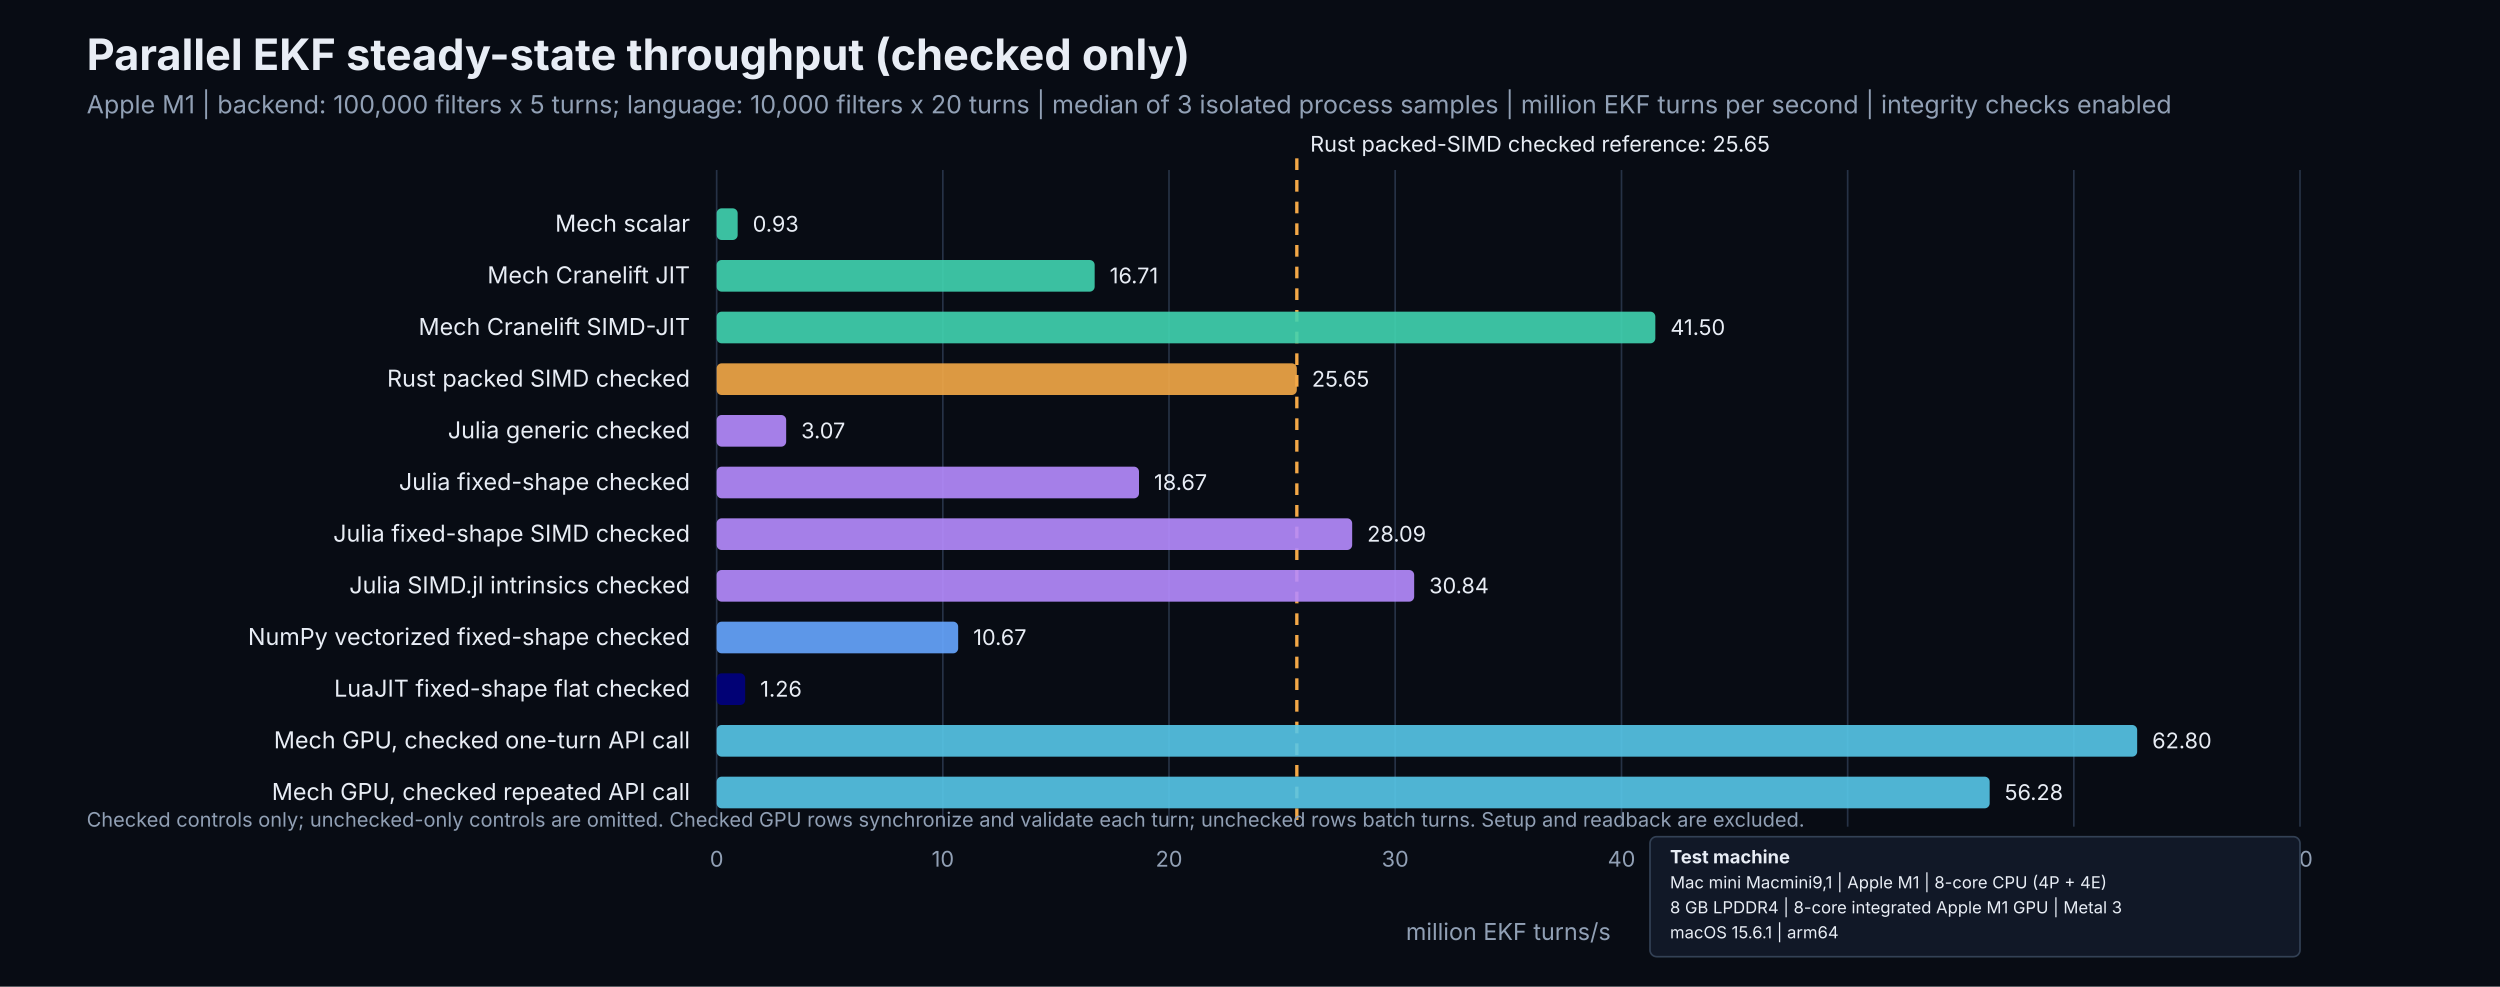
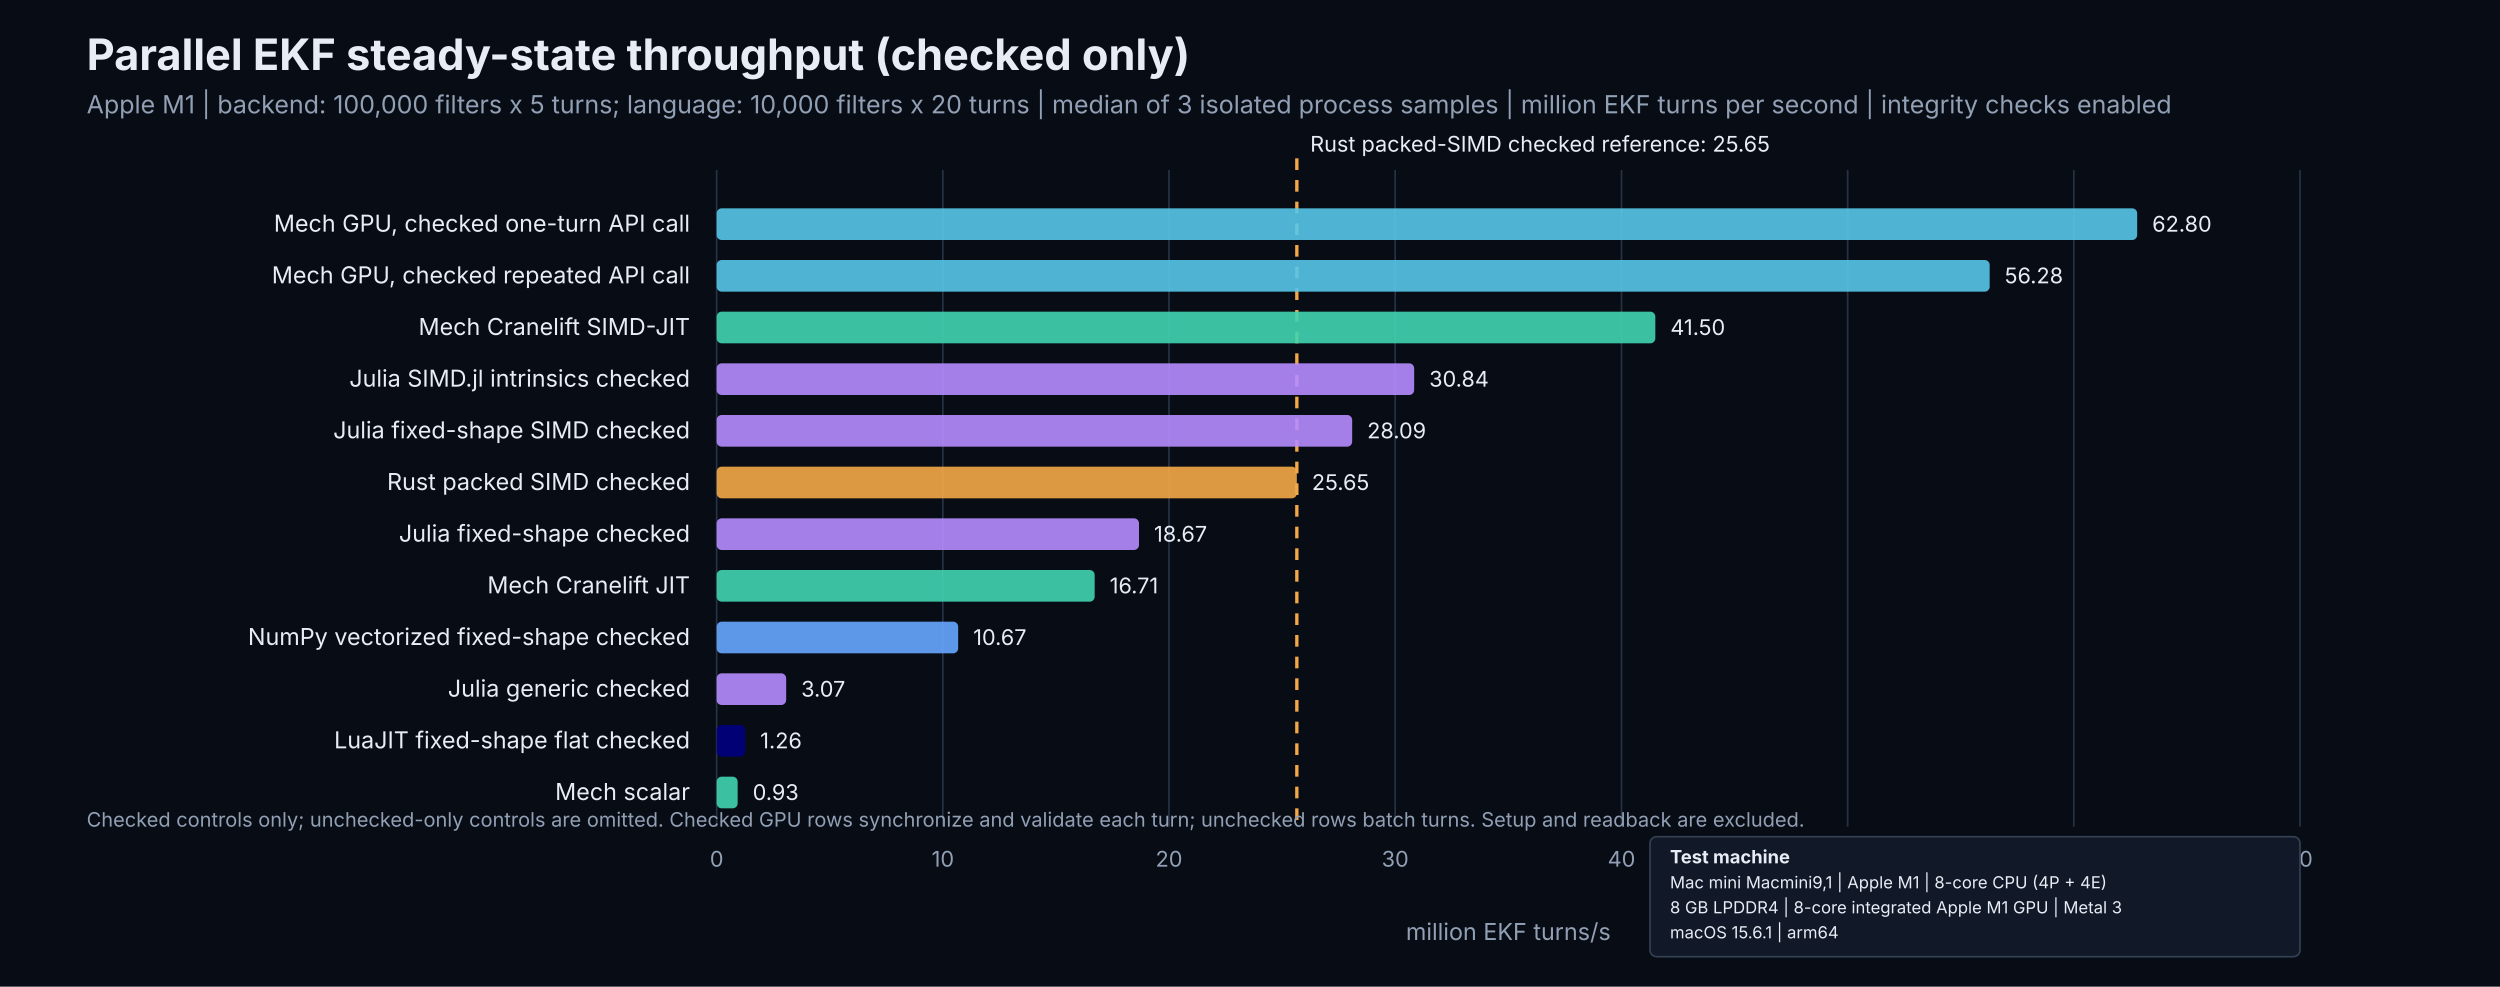
<svg xmlns="http://www.w3.org/2000/svg" width="1500" height="592" viewBox="0 0 1500 592">
  <rect width="100%" height="100%" fill="#080c14" />
  <style>text{font-family:-apple-system,BlinkMacSystemFont,"Segoe UI",sans-serif;fill:#e8edf5} .muted{fill:#91a0b5} .grid{stroke:#263246;stroke-width:1} .axis{fill:#91a0b5;font-size:13px} .label{font-size:14px} .value{font-size:13px;font-variant-numeric:tabular-nums}</style>
  <text x="52" y="42" font-size="26" font-weight="700">Parallel EKF steady-state throughput (checked only)</text>
  <text x="52" y="68" class="muted" font-size="15">Apple M1 | backend: 100,000 filters x 5 turns; language: 10,000 filters x 20 turns | median of 3 isolated process samples | million EKF turns per second | integrity checks enabled</text>
  <line x1="430.0" y1="102" x2="430.0" y2="496" class="grid" />
  <text x="430.0" y="520" text-anchor="middle" class="axis">0</text>
  <line x1="565.7" y1="102" x2="565.7" y2="496" class="grid" />
  <text x="565.7" y="520" text-anchor="middle" class="axis">10</text>
  <line x1="701.4" y1="102" x2="701.4" y2="496" class="grid" />
  <text x="701.4" y="520" text-anchor="middle" class="axis">20</text>
  <line x1="837.1" y1="102" x2="837.1" y2="496" class="grid" />
  <text x="837.1" y="520" text-anchor="middle" class="axis">30</text>
  <line x1="972.9" y1="102" x2="972.9" y2="496" class="grid" />
  <text x="972.9" y="520" text-anchor="middle" class="axis">40</text>
  <line x1="1108.6" y1="102" x2="1108.6" y2="496" class="grid" />
  <text x="1108.6" y="520" text-anchor="middle" class="axis">50</text>
  <line x1="1244.3" y1="102" x2="1244.3" y2="496" class="grid" />
  <text x="1244.3" y="520" text-anchor="middle" class="axis">60</text>
  <line x1="1380.0" y1="102" x2="1380.0" y2="496" class="grid" />
  <text x="1380.0" y="520" text-anchor="middle" class="axis">70</text>
  <text x="905.0" y="564" text-anchor="middle" class="muted" font-size="14">million EKF turns/s</text>
  <line x1="778.1" y1="95" x2="778.1" y2="496" stroke="#f3a847" stroke-width="2" stroke-dasharray="7 6" />
  <text x="786.1" y="91" fill="#f3a847" font-size="13">Rust packed-SIMD checked reference: 25.65</text>
-   <text x="414" y="139" text-anchor="end" class="label">Mech scalar</text>
-   <rect x="430" y="125" width="12.6" height="19" rx="3" fill="#40d4b0" opacity="0.9" />
-   <text x="451.6" y="139" class="value">0.93</text>
-   <text x="414" y="170" text-anchor="end" class="label">Mech Cranelift JIT</text>
-   <rect x="430" y="156" width="226.8" height="19" rx="3" fill="#40d4b0" opacity="0.9" />
-   <text x="665.8" y="170" class="value">16.71</text>
+   <text x="414" y="139" text-anchor="end" class="label">Mech GPU, checked one-turn API call</text>
+   <rect x="430" y="125" width="852.3" height="19" rx="3" fill="#56c7e8" opacity="0.9" />
+   <text x="1291.3" y="139" class="value">62.80</text>
+   <text x="414" y="170" text-anchor="end" class="label">Mech GPU, checked repeated API call</text>
+   <rect x="430" y="156" width="763.8" height="19" rx="3" fill="#56c7e8" opacity="0.9" />
+   <text x="1202.8" y="170" class="value">56.28</text>
  <text x="414" y="201" text-anchor="end" class="label">Mech Cranelift SIMD-JIT</text>
  <rect x="430" y="187" width="563.2" height="19" rx="3" fill="#40d4b0" opacity="0.9" />
  <text x="1002.2" y="201" class="value">41.50</text>
-   <text x="414" y="232" text-anchor="end" class="label">Rust packed SIMD checked</text>
-   <rect x="430" y="218" width="348.1" height="19" rx="3" fill="#f3a847" opacity="0.9" />
-   <text x="787.1" y="232" class="value">25.65</text>
-   <text x="414" y="263" text-anchor="end" class="label">Julia generic checked</text>
-   <rect x="430" y="249" width="41.7" height="19" rx="3" fill="#b68cff" opacity="0.9" />
-   <text x="480.7" y="263" class="value">3.07</text>
-   <text x="414" y="294" text-anchor="end" class="label">Julia fixed-shape checked</text>
-   <rect x="430" y="280" width="253.4" height="19" rx="3" fill="#b68cff" opacity="0.9" />
-   <text x="692.4" y="294" class="value">18.67</text>
-   <text x="414" y="325" text-anchor="end" class="label">Julia fixed-shape SIMD checked</text>
-   <rect x="430" y="311" width="381.3" height="19" rx="3" fill="#b68cff" opacity="0.9" />
-   <text x="820.3" y="325" class="value">28.09</text>
-   <text x="414" y="356" text-anchor="end" class="label">Julia SIMD.jl intrinsics checked</text>
-   <rect x="430" y="342" width="418.5" height="19" rx="3" fill="#b68cff" opacity="0.9" />
-   <text x="857.5" y="356" class="value">30.84</text>
+   <text x="414" y="232" text-anchor="end" class="label">Julia SIMD.jl intrinsics checked</text>
+   <rect x="430" y="218" width="418.5" height="19" rx="3" fill="#b68cff" opacity="0.9" />
+   <text x="857.5" y="232" class="value">30.84</text>
+   <text x="414" y="263" text-anchor="end" class="label">Julia fixed-shape SIMD checked</text>
+   <rect x="430" y="249" width="381.3" height="19" rx="3" fill="#b68cff" opacity="0.9" />
+   <text x="820.3" y="263" class="value">28.09</text>
+   <text x="414" y="294" text-anchor="end" class="label">Rust packed SIMD checked</text>
+   <rect x="430" y="280" width="348.1" height="19" rx="3" fill="#f3a847" opacity="0.9" />
+   <text x="787.1" y="294" class="value">25.65</text>
+   <text x="414" y="325" text-anchor="end" class="label">Julia fixed-shape checked</text>
+   <rect x="430" y="311" width="253.4" height="19" rx="3" fill="#b68cff" opacity="0.9" />
+   <text x="692.4" y="325" class="value">18.67</text>
+   <text x="414" y="356" text-anchor="end" class="label">Mech Cranelift JIT</text>
+   <rect x="430" y="342" width="226.8" height="19" rx="3" fill="#40d4b0" opacity="0.9" />
+   <text x="665.8" y="356" class="value">16.71</text>
  <text x="414" y="387" text-anchor="end" class="label">NumPy vectorized fixed-shape checked</text>
  <rect x="430" y="373" width="144.9" height="19" rx="3" fill="#66a6ff" opacity="0.9" />
  <text x="583.9" y="387" class="value">10.67</text>
-   <text x="414" y="418" text-anchor="end" class="label">LuaJIT fixed-shape flat checked</text>
-   <rect x="430" y="404" width="17.1" height="19" rx="3" fill="#000080" opacity="0.9" />
-   <text x="456.1" y="418" class="value">1.26</text>
-   <text x="414" y="449" text-anchor="end" class="label">Mech GPU, checked one-turn API call</text>
-   <rect x="430" y="435" width="852.3" height="19" rx="3" fill="#56c7e8" opacity="0.9" />
-   <text x="1291.3" y="449" class="value">62.80</text>
-   <text x="414" y="480" text-anchor="end" class="label">Mech GPU, checked repeated API call</text>
-   <rect x="430" y="466" width="763.8" height="19" rx="3" fill="#56c7e8" opacity="0.9" />
-   <text x="1202.8" y="480" class="value">56.28</text>
+   <text x="414" y="418" text-anchor="end" class="label">Julia generic checked</text>
+   <rect x="430" y="404" width="41.7" height="19" rx="3" fill="#b68cff" opacity="0.9" />
+   <text x="480.7" y="418" class="value">3.07</text>
+   <text x="414" y="449" text-anchor="end" class="label">LuaJIT fixed-shape flat checked</text>
+   <rect x="430" y="435" width="17.1" height="19" rx="3" fill="#000080" opacity="0.9" />
+   <text x="456.1" y="449" class="value">1.26</text>
+   <text x="414" y="480" text-anchor="end" class="label">Mech scalar</text>
+   <rect x="430" y="466" width="12.6" height="19" rx="3" fill="#40d4b0" opacity="0.9" />
+   <text x="451.6" y="480" class="value">0.93</text>
  <text x="52" y="496" class="muted" font-size="12">Checked controls only; unchecked-only controls are omitted. Checked GPU rows synchronize and validate each turn; unchecked rows batch turns. Setup and readback are excluded.</text>
  <g aria-label="Test machine">
    <rect x="990" y="502" width="390" height="72" rx="4" fill="#111827" stroke="#334155" />
    <text x="1002" y="518" fill="#e8edf5" font-size="11" font-weight="700">Test machine</text>
    <text x="1002" y="533" fill="#91a0b5" font-size="10">Mac mini Macmini9,1 | Apple M1 | 8-core CPU (4P + 4E)</text>
    <text x="1002" y="548" fill="#91a0b5" font-size="10">8 GB LPDDR4 | 8-core integrated Apple M1 GPU | Metal 3</text>
    <text x="1002" y="563" fill="#91a0b5" font-size="10">macOS 15.6.1 | arm64</text>
  </g>
</svg>
